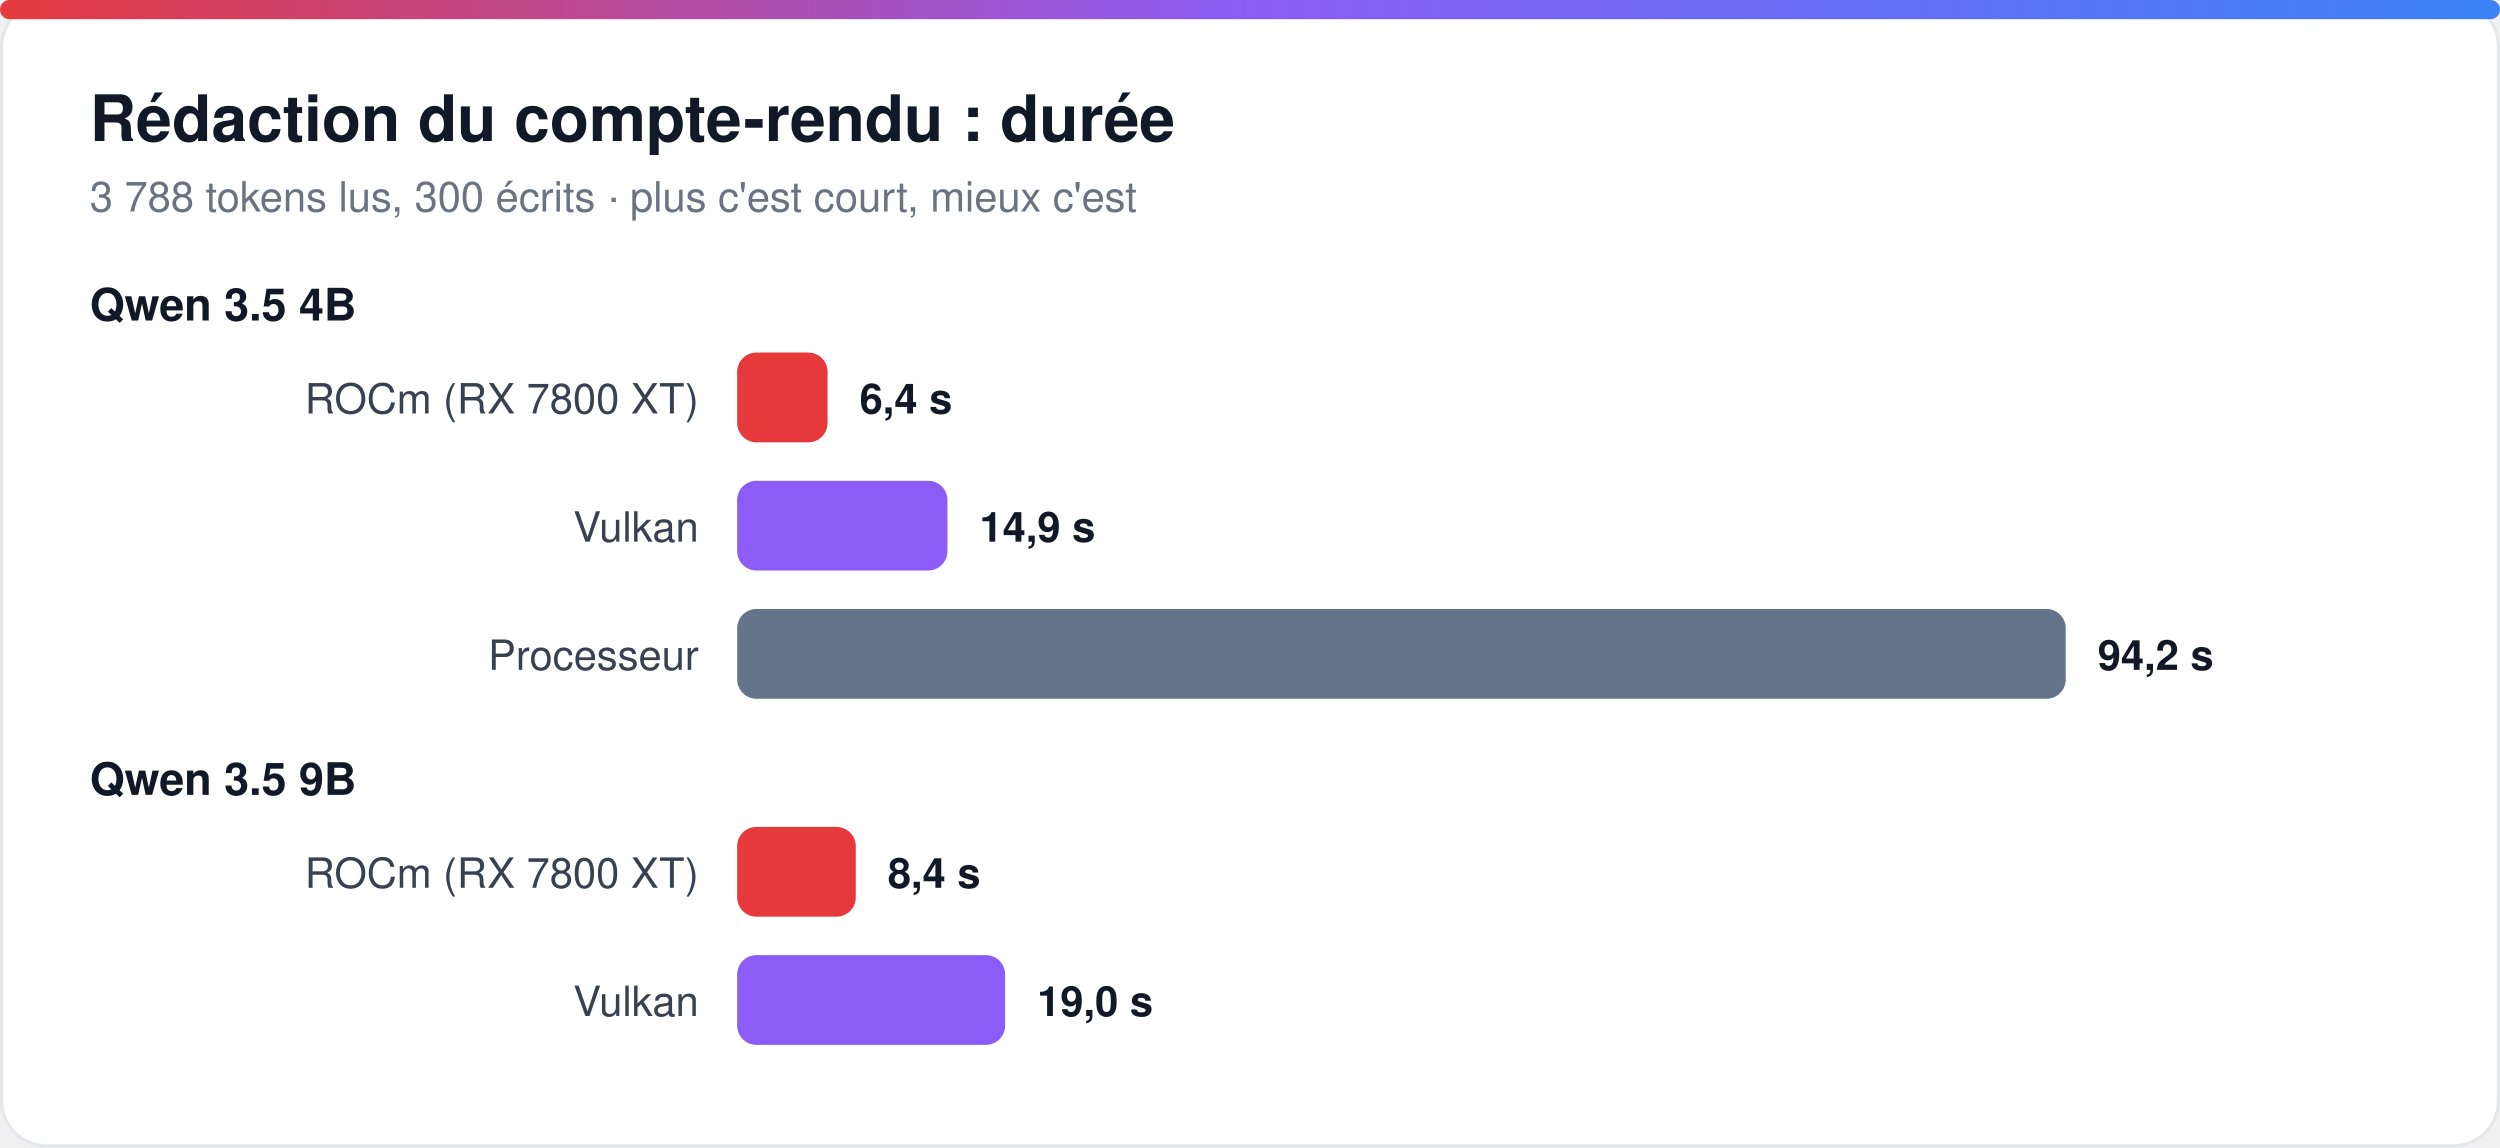
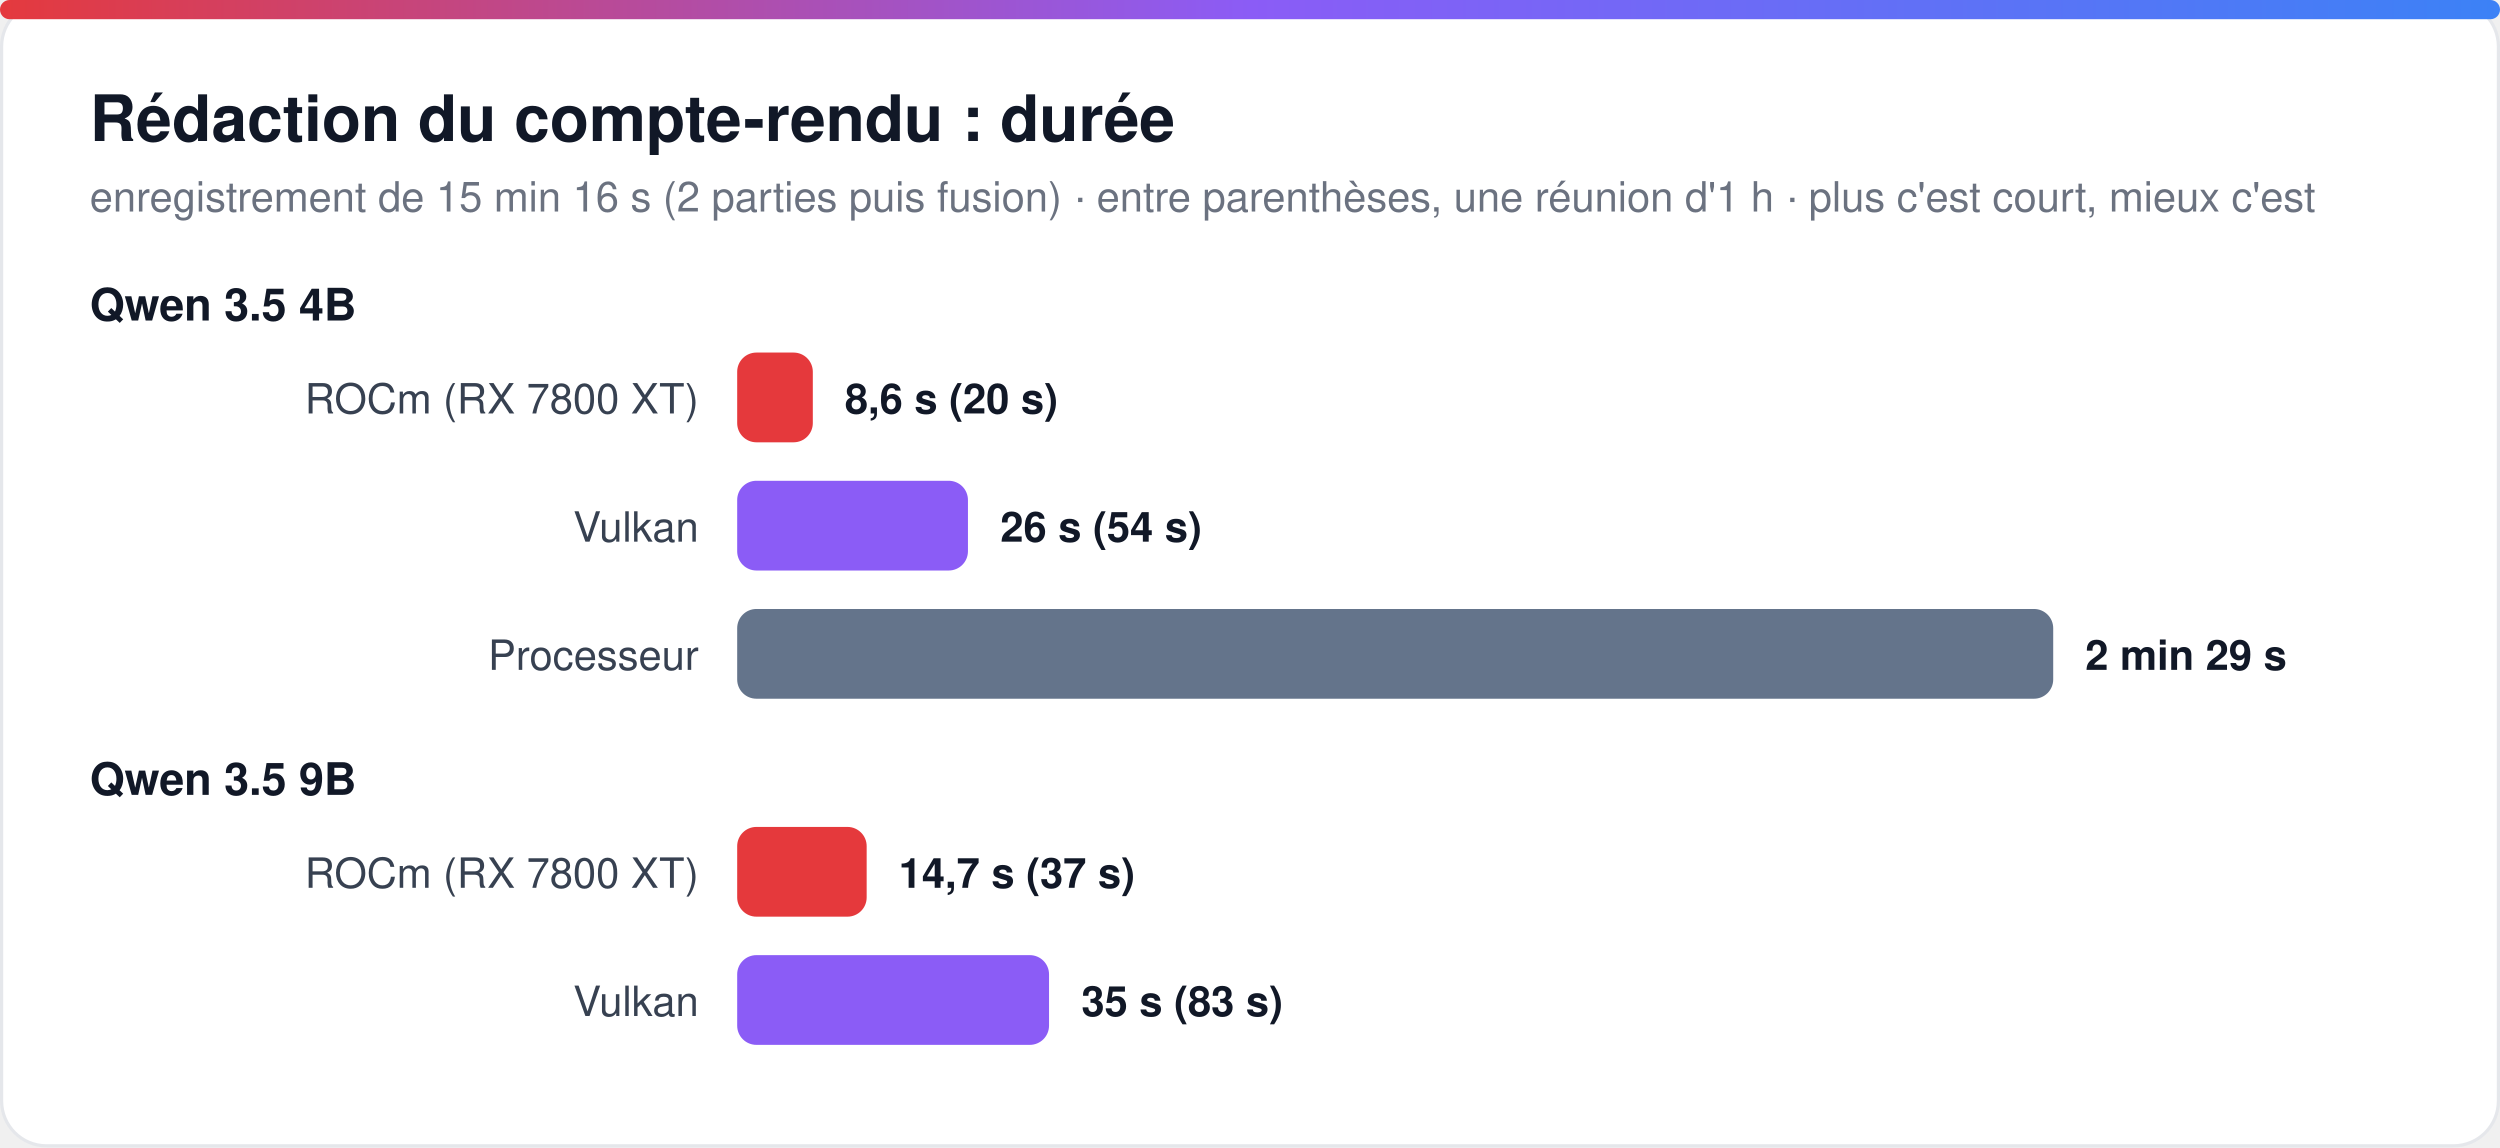
<svg xmlns="http://www.w3.org/2000/svg" width="780" height="358" viewBox="0 0 780 358" font-family="Segoe UI, -apple-system, Helvetica, Arial, sans-serif" role="img" aria-label="Rédaction du compte-rendu : durée">
  <rect x="0.5" y="0.5" width="779" height="357" rx="14" fill="#FFFFFF" stroke="#E5E7EB" />
  <rect x="0" y="0" width="780" height="6" rx="3" fill="url(#g)" />
  <defs>
    <linearGradient id="g" x1="0" x2="1">
      <stop offset="0" stop-color="#E5393C" />
      <stop offset="0.5" stop-color="#8B5CF6" />
      <stop offset="1" stop-color="#3B82F6" />
    </linearGradient>
  </defs>
  <text x="28" y="44" font-size="20" font-weight="700" fill="#111827">Rédaction du compte-rendu : durée</text>
-   <text x="28" y="66" font-size="13" fill="#6B7280">3 788 tokens lus, 300 écrits · plus c'est court, mieux c'est</text>
+   <text x="28" y="66" font-size="13" fill="#6B7280">enregistrement de 15 min 16 s (2 parties puis fusion) · entre parenthèses, une réunion d'1 h · plus c'est court, mieux c'est</text>
  <text x="28" y="100" font-size="14" font-weight="700" fill="#111827">Qwen 3.5 4B</text>
  <text x="218" y="129.0" font-size="13" fill="#374151" text-anchor="end">ROCm (RX 7800 XT)</text>
-   <rect x="230" y="110" width="28.2" height="28" rx="6" fill="#E5393C" />
-   <text x="268.2" y="129.0" font-size="13" font-weight="700" fill="#111827">6,4 s</text>
+   <rect x="230" y="110" width="23.6" height="28" rx="6" fill="#E5393C" />
+   <text x="263.6" y="129.0" font-size="13" font-weight="700" fill="#111827">8,6 s  (20 s)</text>
  <text x="218" y="169.0" font-size="13" fill="#374151" text-anchor="end">Vulkan</text>
-   <rect x="230" y="150" width="65.6" height="28" rx="6" fill="#8B5CF6" />
-   <text x="305.6" y="169.0" font-size="13" font-weight="600" fill="#111827">14,9 s</text>
+   <rect x="230" y="150" width="72.0" height="28" rx="6" fill="#8B5CF6" />
+   <text x="312.1" y="169.0" font-size="13" font-weight="600" fill="#111827">26 s  (54 s)</text>
  <text x="218" y="209.0" font-size="13" fill="#374151" text-anchor="end">Processeur</text>
-   <rect x="230" y="190" width="414.5" height="28" rx="6" fill="#64748B" />
-   <text x="654.5" y="209.0" font-size="13" font-weight="600" fill="#111827">94,2 s</text>
+   <rect x="230" y="190" width="410.6" height="28" rx="6" fill="#64748B" />
+   <text x="650.6" y="209.0" font-size="13" font-weight="600" fill="#111827">2 min 29 s</text>
  <text x="28" y="248" font-size="14" font-weight="700" fill="#111827">Qwen 3.5 9B</text>
  <text x="218" y="277.0" font-size="13" fill="#374151" text-anchor="end">ROCm (RX 7800 XT)</text>
-   <rect x="230" y="258" width="37.0" height="28" rx="6" fill="#E5393C" />
-   <text x="277.0" y="277.0" font-size="13" font-weight="700" fill="#111827">8,4 s</text>
+   <rect x="230" y="258" width="40.4" height="28" rx="6" fill="#E5393C" />
+   <text x="280.4" y="277.0" font-size="13" font-weight="700" fill="#111827">14,7 s  (37 s)</text>
  <text x="218" y="317.0" font-size="13" fill="#374151" text-anchor="end">Vulkan</text>
-   <rect x="230" y="298" width="83.6" height="28" rx="6" fill="#8B5CF6" />
-   <text x="323.6" y="317.0" font-size="13" font-weight="600" fill="#111827">19,0 s</text>
+   <rect x="230" y="298" width="97.3" height="28" rx="6" fill="#8B5CF6" />
+   <text x="337.4" y="317.0" font-size="13" font-weight="600" fill="#111827">35 s  (83 s)</text>
</svg>
